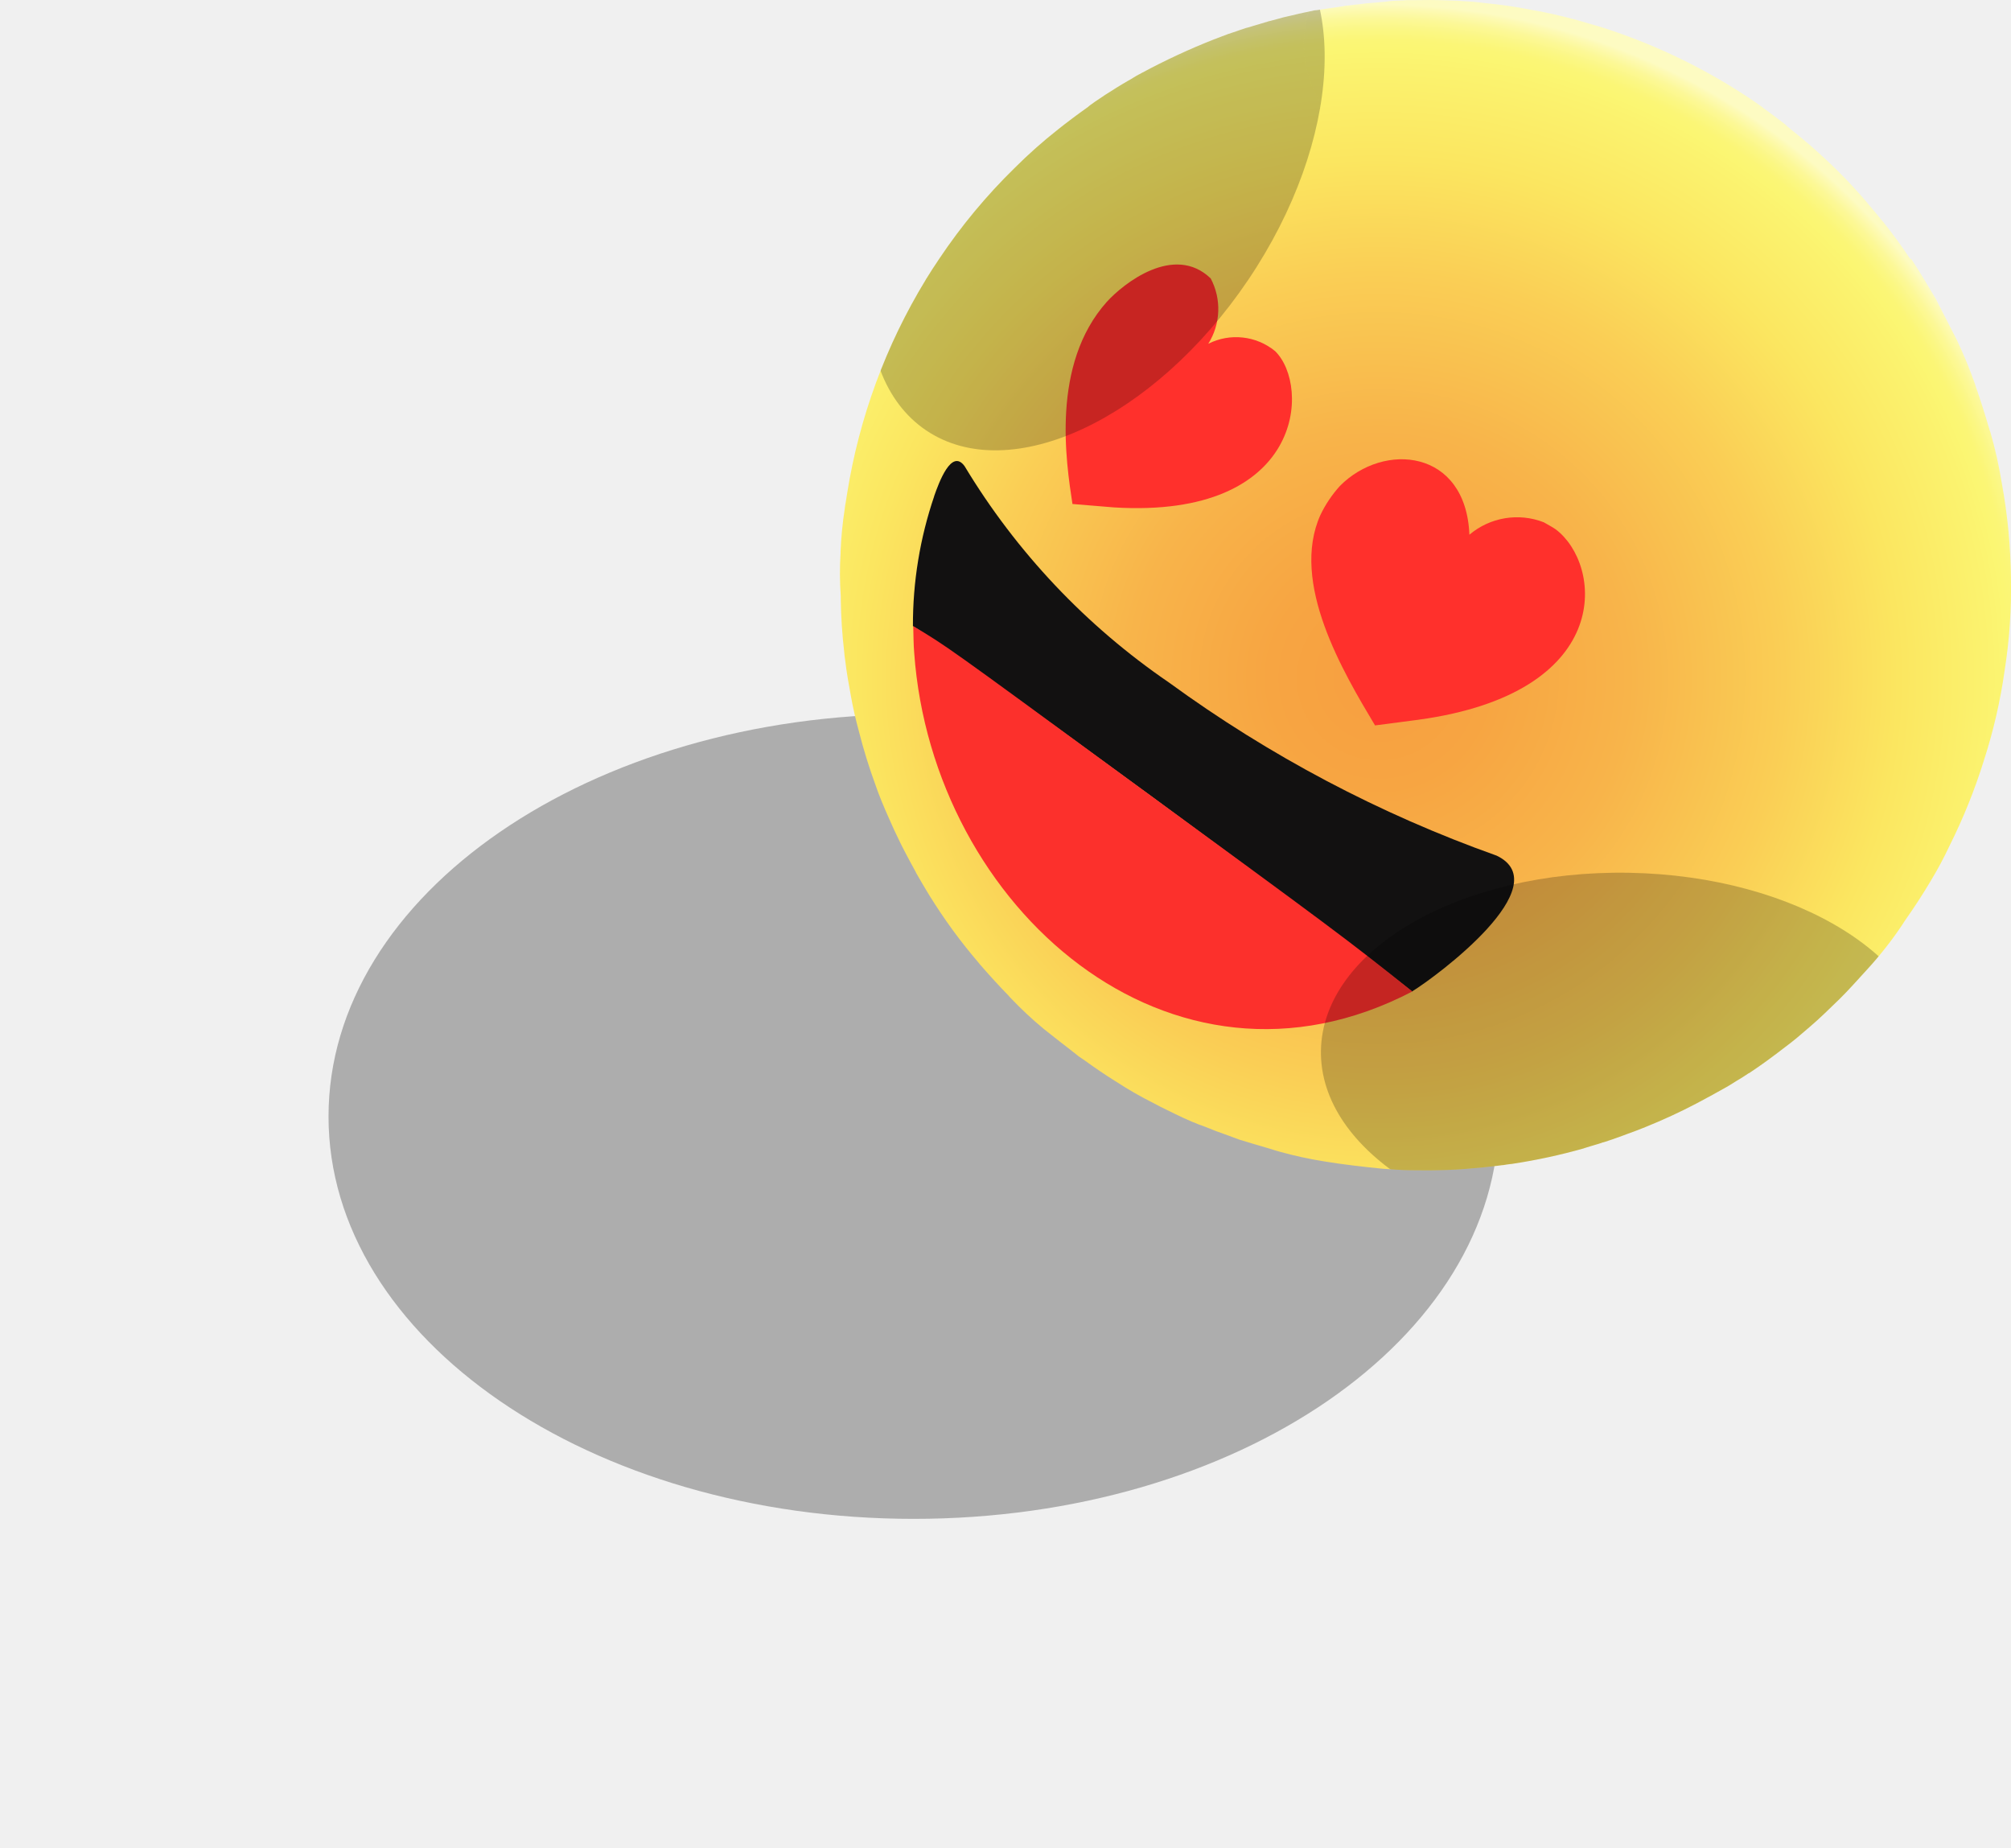
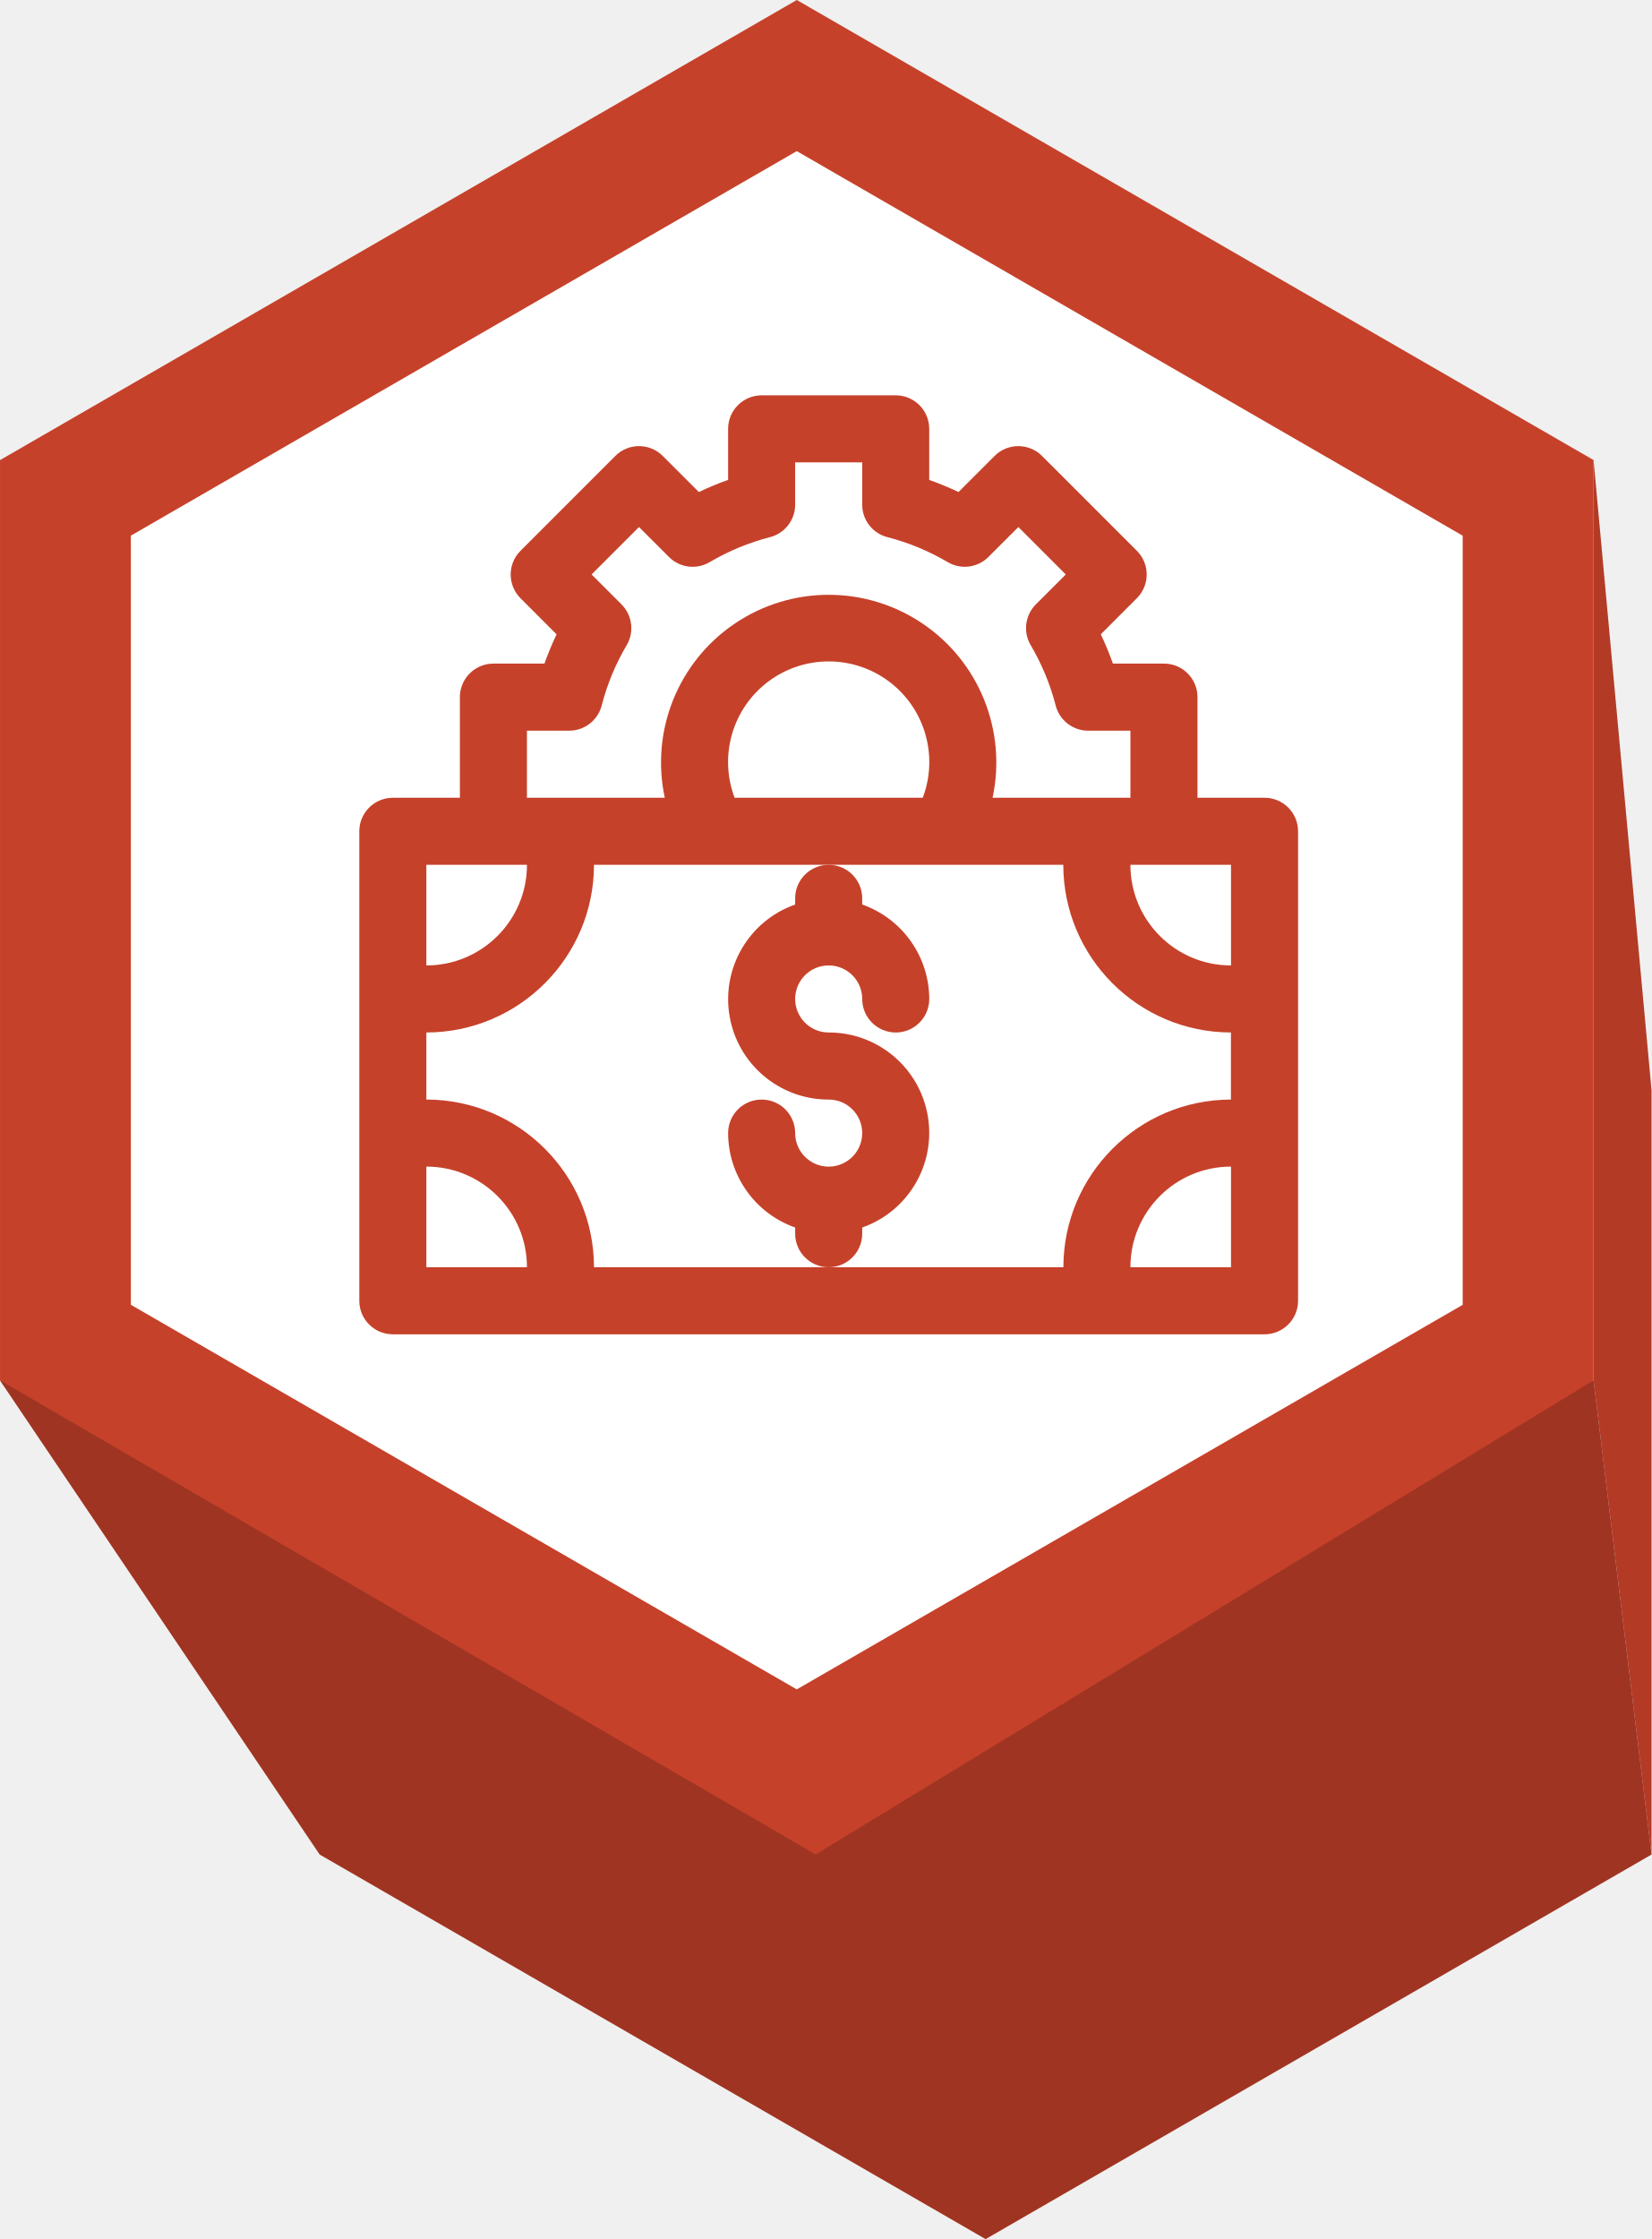
- <svg xmlns="http://www.w3.org/2000/svg" xmlns:xlink="http://www.w3.org/1999/xlink" width="82.478" height="75.758" viewBox="0 0 82.478 75.758">
-   <defs>
-     <radialGradient id="radial-gradient" cx="0.471" cy="0.58" r="0.575" gradientTransform="matrix(-0.999, -0.004, -0.004, 1, 0.933, 0.001)" gradientUnits="objectBoundingBox">
-       <stop offset="0" stop-color="#f79f40" />
-       <stop offset="0.163" stop-color="#f7a542" />
-       <stop offset="0.371" stop-color="#f8b44a" />
-       <stop offset="0.601" stop-color="#face55" />
-       <stop offset="0.771" stop-color="#fbe660" />
-       <stop offset="0.91" stop-color="#fbf36f" />
-       <stop offset="0.932" stop-color="#fbf672" />
-       <stop offset="0.947" stop-color="#fbf676" />
-       <stop offset="0.962" stop-color="#fbf783" />
-       <stop offset="0.978" stop-color="#fcf897" />
-       <stop offset="0.994" stop-color="#fdfab4" />
-       <stop offset="1" stop-color="#fdfbc2" />
-     </radialGradient>
-     <clipPath id="clip-path">
-       <path id="Trazado_116496" data-name="Trazado 116496" d="M52.65,29.84v-.06c0-.11-.03-.77-.15-1.75-.01-.09-.02-.17-.03-.26-.02-.12-.04-.25-.06-.38a23.894,23.894,0,0,0-3.15-8.77c0-.01-.01-.01-.01-.02-.17-.29-.35-.57-.54-.85h0a23.353,23.353,0,0,0-3.06-3.74,20.449,20.449,0,0,0-1.77-1.6c-.39-.32-.78-.62-1.19-.91a.265.265,0,0,1-.06-.05l-.05-.04-.21-.15c-.26-.18-.55-.37-.86-.57h0c-.01-.01-.02-.01-.03-.02-.15-.09-.3-.19-.47-.28-.07-.04-.15-.09-.22-.13s-.12-.07-.19-.11a1.092,1.092,0,0,0-.15-.08,25.413,25.413,0,0,0-2.93-1.4c-.26-.11-.47-.18-.58-.23l-.18-.07-.18-.07c-.01,0-.02-.01-.03-.01l-.04-.01-.3-.1-.04-.01c-.01,0-.03-.01-.04-.01l-.2-.07a2.759,2.759,0,0,0-.27-.08l-.23-.07c-.04-.01-.09-.03-.13-.04-.01,0-.03-.01-.04-.01s-.03-.01-.05-.01a.636.636,0,0,1-.07-.02l-.26-.07-.22-.06c-.07-.02-.14-.03-.21-.05h-.01l-.13-.03-.25-.06-.18-.04a2.049,2.049,0,0,0-.24-.05c-.01,0-.03-.01-.04-.01-.06-.01-.12-.03-.18-.04l-.11-.02-.13-.03h-.02l-.04-.01c-.02,0-.05-.01-.07-.01a1.766,1.766,0,0,1-.2-.04.6.6,0,0,0-.12-.02h0a2.068,2.068,0,0,1-.22-.04l-.19-.03c-.03-.01-.07-.01-.11-.02a.985.985,0,0,0-.17-.02,1,1,0,0,0-.16-.02l-.27-.03-.25-.03c-.03,0-.05-.01-.08-.01h-.02a1.641,1.641,0,0,0-.23-.02l-.34-.03c-.08-.01-.16-.01-.23-.02-.09-.01-.17-.01-.26-.02s-.18-.01-.27-.02A.97.97,0,0,1,29.76,7h-.37c-.48-.01-.96-.01-1.45,0-.11,0-.21,0-.31.01s-.22.01-.32.02c-.07,0-.13.01-.19.01-.16.01-.31.02-.46.04-.05,0-.11.01-.16.01-.22.02-.43.04-.64.07-.1.01-.2.02-.3.04h-.01c-.02,0-.04.01-.06.01q-.24.03-.45.06c-.11.02-.23.04-.34.05-.26.04-.47.08-.61.11-.7.14-1.38.3-2.06.5-.41.11-.77.22-1.21.38a24.021,24.021,0,0,0-5.31,2.61h0c-.17.11-.33.22-.49.33a.265.265,0,0,0-.06.05c-.28.2-.56.4-.84.61a.423.423,0,0,1-.07.05l-.02.02-.02.02c-.01.01-.02.02-.03.02s-.02.01-.03.02c-.08.06-.15.12-.23.18-.15.12-.3.24-.44.36-.08.07-.16.13-.24.2-.16.14-.32.27-.46.4l-.02.02-.02.02c-.03.03-.07.06-.1.09-.75.69-1.21,1.19-1.24,1.22-.23.25-.46.51-.69.77-.16.19-.33.38-.5.59-.01.01-.02.03-.04.04l-.03.03c-.34.42-.69.89-1.08,1.46l-.01.01-.01.01c-.01.01-.01.02-.02.02-.18.26-.36.55-.54.86-.16.26-.32.52-.46.75l-.46.88c-.15.29-.29.56-.42.82a16.758,16.758,0,0,0-.76,1.82h0v.01c-.22.6-.42,1.23-.6,1.84l-.01.02a.037.037,0,0,1-.01.03,17.968,17.968,0,0,0-.5,2.13,23.506,23.506,0,0,0-.17,7.66,22.794,22.794,0,0,0,.82,3.68,23.944,23.944,0,0,0,1.38,3.51,15.311,15.311,0,0,0,.75,1.42c.32.56.68,1.11,1.06,1.66.04.07.09.13.13.2a16,16,0,0,0,1.39,1.8c.34.37.78.88,1.14,1.24s.83.82,1.22,1.15h0c.42.37.6.53.99.83q.72.585,1.47,1.08h.01c.16.11.32.22.49.32.19.12.38.24.55.34.09.05.22.13.36.21a.573.573,0,0,1,.07.04c.15.09.33.18.52.29.04.02.09.05.13.07a22.789,22.789,0,0,0,2.12,1c.18.07.42.17.7.28l.24.09.42.15.3.1.11.03c.01,0,.01,0,.02.01l.16.05a2.759,2.759,0,0,0,.27.08l.26.08c.01,0,.02,0,.02.01a22.1,22.1,0,0,0,2.96.66l.09.01c.08.01.17.03.27.04h.03l.23.03.53.06c.24.03.56.05.79.07s.49.03.74.04h.02c.13.01.25.01.37.01.33.01.77,0,1.1.01s.79-.03,1.13-.05c.72-.06,1.68-.17,2.39-.28a18.747,18.747,0,0,0,1.84-.38c.14-.04.28-.08.43-.12.43-.12.87-.25,1.24-.36l.43-.16c.35-.12.69-.25,1.03-.38l.17-.06c.4-.15.89-.38,1.32-.59.19-.09.37-.18.55-.28a15.71,15.71,0,0,0,1.56-.88c.02-.01.03-.02.05-.03.41-.26.82-.52,1.22-.81.09-.06.18-.12.26-.17l.44-.34c.12-.09.23-.18.35-.27l.66-.52a14.289,14.289,0,0,0,1.37-1.26l.03-.03.07-.07c.35-.35.74-.77,1.2-1.29a.138.138,0,0,0,.03-.04h0a20.958,20.958,0,0,0,2.02-2.71c.01-.01.01-.02.02-.03.19-.3.38-.61.57-.95v-.01h0c.08-.14.16-.29.24-.44.11-.2.22-.41.31-.59l.09-.18c.16-.32.31-.65.47-.99.21-.47.41-.94.56-1.36h0c.26-.7.5-1.44.71-2.23.13-.48.25-.96.33-1.41.1-.48.18-.98.25-1.5.02-.12.03-.23.05-.34.08-.69.14-1.41.16-2.14v-.13C52.68,31.04,52.68,30.45,52.65,29.84Z" transform="translate(-4.654 -6.992)" />
-     </clipPath>
-     <linearGradient id="linear-gradient" x1="-0.166" y1="-323.933" x2="-1.166" y2="-323.933" gradientUnits="objectBoundingBox">
-       <stop offset="0" stop-color="#19b79c" />
-       <stop offset="0.405" stop-color="#1dbb9e" />
-       <stop offset="0.825" stop-color="#2ac8a3" />
-       <stop offset="0.997" stop-color="#31cfa6" />
-     </linearGradient>
-     <linearGradient id="linear-gradient-2" x1="-2.106" y1="-363.238" x2="-3.08" y2="-363.238" xlink:href="#linear-gradient" />
-     <clipPath id="clip-path-2">
-       <path id="Trazado_116504" data-name="Trazado 116504" d="M4.652,29.65v-.06a15.757,15.757,0,0,1,.17-1.74,2.335,2.335,0,0,1,.04-.26c.02-.12.04-.25.06-.38a24.088,24.088,0,0,1,3.22-8.75c0-.01.01-.01.01-.02.18-.29.36-.57.55-.85h0a23.39,23.39,0,0,1,3.09-3.72,20.134,20.134,0,0,1,1.78-1.58q.585-.465,1.2-.9a.265.265,0,0,0,.06-.05l.05-.04.21-.15c.26-.18.55-.37.86-.56h0c.01-.01.02-.01.03-.02.15-.09.31-.19.47-.28a2.53,2.53,0,0,0,.22-.13c.06-.04.12-.07.19-.11.05-.03.1-.05.15-.08a27.308,27.308,0,0,1,2.95-1.37c.26-.1.47-.18.58-.22l.18-.06.18-.06c.01,0,.02-.01.03-.01l.05-.02.3-.1.04-.01c.01,0,.03-.01.04-.01l.2-.06c.08-.02.19-.06.27-.08l.23-.07a.647.647,0,0,0,.13-.04c.01,0,.03-.01.04-.01s.03-.01.05-.01a.637.637,0,0,0,.07-.02l.26-.07.22-.06c.07-.02.14-.03.21-.05h.01l.13-.03c.08-.02.18-.04.25-.06l.18-.04c.08-.02.16-.03.24-.05.01,0,.03-.01.04-.01a1.163,1.163,0,0,0,.18-.04l.11-.01.13-.02h.02l.04-.01c.02,0,.05-.01.07-.01l.2-.03c.04-.01.09-.01.13-.02h0l.22-.03.19-.03a.516.516,0,0,0,.11-.02.985.985,0,0,1,.17-.02c.06-.01.11-.01.16-.02l.27-.03.25-.03c.03,0,.05-.01.08-.01h.02c.07-.01.15-.01.23-.02l.34-.03c.08-.01.16-.01.23-.02a1.569,1.569,0,0,1,.24-.03,2.437,2.437,0,0,1,.27-.01.86.86,0,0,1,.16-.01l.15-.01h.24c.49-.01.97-.01,1.45.01.11,0,.21.01.31.01s.22.01.32.02c.07,0,.13.01.19.01.16.01.31.02.46.04.05.01.11.01.16.02.22.02.43.05.64.07.1.01.2.03.3.04h.01c.02,0,.04.01.06.01.16.02.31.05.45.07l.34.06c.26.05.47.09.6.11.69.14,1.38.31,2.06.52.41.11.76.23,1.21.39a24.178,24.178,0,0,1,5.28,2.65h0c.16.11.33.22.49.34a.265.265,0,0,1,.06.05c.28.2.56.41.83.62a.424.424,0,0,0,.07.05l.02.02.02.02.03.03c.01.01.02.01.02.02.08.06.15.12.22.18.15.12.3.24.44.36.08.07.16.14.24.2.16.14.31.28.46.41l.02.02.02.02c.03.03.07.06.1.09.75.69,1.2,1.2,1.23,1.23.23.25.46.51.68.78.16.19.32.38.49.59.01.01.02.03.04.04l.02.03c.33.42.69.89,1.07,1.47l.04.01.01.01c.01.01.01.02.02.02.17.26.36.56.54.86.16.26.31.53.45.75l.45.88c.15.29.29.56.42.82a18.431,18.431,0,0,1,.75,1.83h0v.01c.21.6.41,1.23.59,1.85l.01.02a.037.037,0,0,0,.01.03,17.59,17.59,0,0,1,.48,2.14,22.71,22.71,0,0,1,.37,3.87,21.465,21.465,0,0,1-.26,3.8,21.96,21.96,0,0,1-.85,3.68,23.286,23.286,0,0,1-1.41,3.5,15.244,15.244,0,0,1-.76,1.42c-.33.56-.69,1.11-1.07,1.65-.04.07-.09.13-.13.2a15.2,15.2,0,0,1-1.41,1.79c-.34.37-.79.88-1.15,1.23s-.84.82-1.22,1.14h0c-.43.37-.6.52-1,.82-.49.38-.98.74-1.48,1.07H41.9c-.16.11-.32.21-.49.31-.19.12-.38.24-.55.33-.09.05-.22.12-.36.2a.574.574,0,0,0-.07.04c-.15.08-.33.18-.52.28-.04.02-.09.05-.13.07a23.108,23.108,0,0,1-2.12.98c-.18.07-.42.17-.71.27l-.24.09-.42.15-.3.1-.11.03c-.01,0-.01,0-.02.01l-.16.05c-.08.02-.19.06-.27.08l-.26.08c-.01,0-.02,0-.02.01a23.962,23.962,0,0,1-2.96.64l-.09.01c-.08.01-.17.02-.27.04H31.8l-.23.03-.53.06c-.24.02-.56.05-.79.07s-.49.03-.74.04h-.02c-.13,0-.25.01-.37.01-.33.01-.77,0-1.1,0s-.79-.04-1.13-.06c-.72-.07-1.68-.18-2.39-.3a16.281,16.281,0,0,1-1.84-.4c-.14-.04-.28-.08-.43-.13-.43-.12-.87-.26-1.24-.37l-.43-.16c-.35-.12-.69-.25-1.03-.39l-.17-.06c-.4-.15-.88-.38-1.32-.6-.19-.09-.37-.18-.55-.28a15.612,15.612,0,0,1-1.55-.89.219.219,0,0,0-.05-.03c-.41-.26-.81-.53-1.21-.82-.09-.06-.17-.12-.25-.17L14,49.97c-.12-.09-.23-.18-.35-.27l-.66-.52a15.233,15.233,0,0,1-1.36-1.27l-.03-.03-.06-.07c-.34-.35-.74-.78-1.19-1.3a.138.138,0,0,1-.03-.04h0a21.889,21.889,0,0,1-2-2.73c-.01-.01-.01-.02-.02-.03-.18-.3-.37-.61-.56-.95v-.01h0c-.08-.14-.16-.29-.24-.44-.11-.21-.22-.41-.31-.59l-.09-.18c-.16-.32-.31-.65-.46-.99-.21-.47-.41-.95-.55-1.36h0a22.441,22.441,0,0,1-.69-2.23c-.13-.48-.24-.96-.32-1.41-.09-.49-.18-.98-.24-1.5-.02-.12-.03-.23-.04-.34a21.166,21.166,0,0,1-.14-2.14v-.13A13.347,13.347,0,0,1,4.652,29.65Z" transform="translate(-4.627 -6.983)" fill="url(#radial-gradient)" />
-     </clipPath>
-   </defs>
-   <g id="Grupo_157926" data-name="Grupo 157926" transform="translate(13.474)">
-     <ellipse id="Elipse_4737" data-name="Elipse 4737" cx="24" cy="16.5" rx="24" ry="16.5" transform="translate(0 29.284)" fill="#0b0b0b" opacity="0.292" style="mix-blend-mode: multiply;isolation: isolate" />
-     <path id="Trazado_116493" data-name="Trazado 116493" d="M4.652,29.65v-.06a15.757,15.757,0,0,1,.17-1.74,2.335,2.335,0,0,1,.04-.26c.02-.12.04-.25.06-.38a24.088,24.088,0,0,1,3.22-8.75c0-.01.01-.01.01-.02.18-.29.36-.57.55-.85h0a23.39,23.39,0,0,1,3.09-3.72,20.134,20.134,0,0,1,1.78-1.58q.585-.465,1.2-.9a.265.265,0,0,0,.06-.05l.05-.04.21-.15c.26-.18.55-.37.86-.56h0c.01-.01.02-.01.03-.02.15-.09.31-.19.47-.28a2.53,2.53,0,0,0,.22-.13c.06-.04.12-.07.19-.11.05-.03.1-.05.15-.08a27.308,27.308,0,0,1,2.95-1.37c.26-.1.47-.18.58-.22l.18-.06.18-.06c.01,0,.02-.01.03-.01l.05-.02.3-.1.04-.01c.01,0,.03-.01.04-.01l.2-.06c.08-.02.19-.06.27-.08l.23-.07a.647.647,0,0,0,.13-.04c.01,0,.03-.01.04-.01s.03-.01.05-.01a.637.637,0,0,0,.07-.02l.26-.07.22-.06c.07-.02.14-.03.21-.05h.01l.13-.03c.08-.02.18-.04.25-.06l.18-.04c.08-.02.16-.03.24-.05.01,0,.03-.01.04-.01a1.163,1.163,0,0,0,.18-.04l.11-.01.13-.02h.02l.04-.01c.02,0,.05-.01.07-.01l.2-.03c.04-.01.09-.01.13-.02h0l.22-.03.19-.03a.516.516,0,0,0,.11-.02.985.985,0,0,1,.17-.02c.06-.01.11-.01.16-.02l.27-.03.25-.03c.03,0,.05-.01.08-.01h.02c.07-.01.15-.01.23-.02l.34-.03c.08-.01.16-.01.23-.02a1.569,1.569,0,0,1,.24-.03,2.437,2.437,0,0,1,.27-.01.86.86,0,0,1,.16-.01l.15-.01h.24c.49-.01.97-.01,1.45.01.11,0,.21.01.31.01s.22.01.32.02c.07,0,.13.01.19.01.16.01.31.02.46.04.05.01.11.01.16.02.22.02.43.05.64.07.1.01.2.03.3.04h.01c.02,0,.04.01.06.01.16.02.31.05.45.07l.34.06c.26.05.47.09.6.11.69.14,1.38.31,2.06.52.41.11.76.23,1.21.39a24.178,24.178,0,0,1,5.28,2.65h0c.16.11.33.22.49.34a.265.265,0,0,1,.06.05c.28.2.56.41.83.62a.424.424,0,0,0,.07.05l.02.02.02.02.03.03c.01.01.02.01.02.02.08.06.15.12.22.18.15.12.3.24.44.36.08.07.16.14.24.2.16.14.31.28.46.41l.02.02.02.02c.03.03.07.06.1.09.75.69,1.2,1.2,1.23,1.23.23.25.46.51.68.78.16.19.32.38.49.59.01.01.02.03.04.04l.02.03c.33.42.69.89,1.07,1.47l.04.01.01.01c.01.01.01.02.02.02.17.26.36.56.54.86.16.26.31.53.45.75l.45.88c.15.29.29.56.42.82a18.431,18.431,0,0,1,.75,1.83h0v.01c.21.6.41,1.23.59,1.85l.01.02a.037.037,0,0,0,.01.03,17.59,17.59,0,0,1,.48,2.14,22.71,22.71,0,0,1,.37,3.87,21.465,21.465,0,0,1-.26,3.8,21.96,21.96,0,0,1-.85,3.68,23.286,23.286,0,0,1-1.41,3.5,15.244,15.244,0,0,1-.76,1.42c-.33.56-.69,1.11-1.07,1.65-.04.07-.09.13-.13.2a15.2,15.2,0,0,1-1.41,1.79c-.34.37-.79.88-1.15,1.23s-.84.82-1.22,1.14h0c-.43.37-.6.52-1,.82-.49.38-.98.74-1.48,1.07H41.9c-.16.11-.32.21-.49.31-.19.12-.38.24-.55.33-.09.05-.22.12-.36.2a.574.574,0,0,0-.07.04c-.15.08-.33.18-.52.28-.04.02-.09.05-.13.07a23.108,23.108,0,0,1-2.12.98c-.18.07-.42.17-.71.27l-.24.09-.42.15-.3.1-.11.03c-.01,0-.01,0-.02.01l-.16.05c-.08.02-.19.06-.27.08l-.26.08c-.01,0-.02,0-.02.01a23.962,23.962,0,0,1-2.96.64l-.09.01c-.08.01-.17.02-.27.04H31.8l-.23.03-.53.06c-.24.02-.56.05-.79.07s-.49.03-.74.04h-.02c-.13,0-.25.01-.37.01-.33.01-.77,0-1.1,0s-.79-.04-1.13-.06c-.72-.07-1.68-.18-2.39-.3a16.281,16.281,0,0,1-1.84-.4c-.14-.04-.28-.08-.43-.13-.43-.12-.87-.26-1.24-.37l-.43-.16c-.35-.12-.69-.25-1.03-.39l-.17-.06c-.4-.15-.88-.38-1.32-.6-.19-.09-.37-.18-.55-.28a15.612,15.612,0,0,1-1.55-.89.219.219,0,0,0-.05-.03c-.41-.26-.81-.53-1.21-.82-.09-.06-.17-.12-.25-.17L14,49.97c-.12-.09-.23-.18-.35-.27l-.66-.52a15.233,15.233,0,0,1-1.36-1.27l-.03-.03-.06-.07c-.34-.35-.74-.78-1.19-1.3a.138.138,0,0,1-.03-.04h0a21.889,21.889,0,0,1-2-2.73c-.01-.01-.01-.02-.02-.03-.18-.3-.37-.61-.56-.95v-.01h0c-.08-.14-.16-.29-.24-.44-.11-.21-.22-.41-.31-.59l-.09-.18c-.16-.32-.31-.65-.46-.99-.21-.47-.41-.95-.55-1.36h0a22.441,22.441,0,0,1-.69-2.23c-.13-.48-.24-.96-.32-1.41-.09-.49-.18-.98-.24-1.5-.02-.12-.03-.23-.04-.34a21.166,21.166,0,0,1-.14-2.14v-.13A13.347,13.347,0,0,1,4.652,29.65Z" transform="translate(16.349 -6.983)" fill="url(#radial-gradient)" />
-     <g id="Grupo_86225" data-name="Grupo 86225" transform="translate(20.955 0.009)" clip-path="url(#clip-path)">
-       <path id="Trazado_116494" data-name="Trazado 116494" d="M50.67,21.64a4.37,4.37,0,0,1,.18-.46C50.8,21.33,50.74,21.48,50.67,21.64Z" transform="translate(-48.844 -6.992)" fill="url(#linear-gradient)" />
-       <path id="Trazado_116495" data-name="Trazado 116495" d="M4.7,34.92c.03-.14.05-.28.08-.41C4.75,34.65,4.73,34.79,4.7,34.92Z" transform="translate(43.196 -6.992)" fill="url(#linear-gradient-2)" />
+ <svg xmlns="http://www.w3.org/2000/svg" width="91.924" height="124.595" viewBox="0 0 91.924 124.595">
+   <g id="Grupo_135411" data-name="Grupo 135411" transform="translate(-961.643 -99.554)">
+     <g id="Grupo_114644" data-name="Grupo 114644" transform="translate(0.257)">
+       <path id="Trazado_163579" data-name="Trazado 163579" d="M816.213,985.9V969.48l37.065-21.4,37.065,21.4V985.9h7.284l3.226,26.383-37.065,21.4-37.065-21.4L808.929,985.9Z" transform="translate(152.457 -809.528)" fill="#c6412a" />
+       <path id="Trazado_163581" data-name="Trazado 163581" d="M853.278,862.029l44.348,25.6v51.209l-44.348,25.6-44.348-25.6V887.633Z" transform="translate(152.457 -762.475)" fill="#c6412a" />
+       <path id="Trazado_163582" data-name="Trazado 163582" d="M862.066,880.587l37.065,21.4v42.8l-37.065,21.4L825,944.785v-42.8Z" transform="translate(143.669 -772.623)" fill="#fff" />
+       <path id="Trazado_163583" data-name="Trazado 163583" d="M1007.868,996.118V953.585l-3.226-35.06v51.209Z" transform="translate(45.442 -793.367)" fill="#c6412a" />
+       <path id="Trazado_163600" data-name="Trazado 163600" d="M897.627,987.513l3.226,26.383-37.065,21.4-37.065-21.4L808.93,987.513l45.4,26.383Z" transform="translate(152.456 -811.146)" fill="#030403" opacity="0.2" style="mix-blend-mode: multiply;isolation: isolate" />
+       <path id="Trazado_163601" data-name="Trazado 163601" d="M1007.868,996.118V953.585l-3.226-35.06v51.209Z" transform="translate(45.442 -793.367)" fill="#030403" opacity="0.1" style="mix-blend-mode: multiply;isolation: isolate" />
    </g>
-     <path id="Trazado_116497" data-name="Trazado 116497" d="M25.873,27.33A16.375,16.375,0,0,0,25,32.66c2.26,1.39,16.97,12.2,20.47,14.98,1.03-.63,6.02-4.35,3.47-5.57a52.925,52.925,0,0,1-13.44-7.1,28.664,28.664,0,0,1-8.38-8.87c-.54-.75-1.06.69-1.25,1.23" transform="translate(-1.032 -6.983)" fill="#121111" />
-     <path id="Trazado_116499" data-name="Trazado 116499" d="M29.22,33.76c.75,10.43,10.52,19.05,20.43,13.88-2.65-2.12-3.33-2.62-11.66-8.71-7.45-5.46-7.45-5.46-8.81-6.27.01.33.01.77.04,1.1" transform="translate(-5.199 -6.983)" fill="#fc302c" />
-     <g id="Grupo_86231" data-name="Grupo 86231" transform="translate(40.307 18.833)">
-       <path id="Trazado_116501" data-name="Trazado 116501" d="M22.473,28.1c-1.25,2.78.93,6.44,2.24,8.63.65-.09,1.52-.19,2.17-.29,7.67-1.22,7.14-6.32,5.24-7.75-.14-.1-.34-.2-.49-.29a3.024,3.024,0,0,0-3.05.51c-.14-3.51-3.51-3.82-5.31-2a4.969,4.969,0,0,0-.8,1.19" transform="translate(-22.099 -25.816)" fill="#ff302c" />
-     </g>
-     <g id="Grupo_86232" data-name="Grupo 86232" transform="translate(30.232 10.846)">
-       <path id="Trazado_116503" data-name="Trazado 116503" d="M35.806,19.36c-2.3,2.57-1.67,6.58-1.41,8.29.51.04,1.19.1,1.7.14,7.78.48,8.08-4.98,6.61-6.41a2.529,2.529,0,0,0-2.74-.3,2.679,2.679,0,0,0,.1-2.68c-1.5-1.44-3.58.21-4.26.96" transform="translate(-34.117 -17.829)" fill="#ff302c" />
-     </g>
-     <g id="Enmascarar_grupo_59" data-name="Enmascarar grupo 59" transform="translate(20.976 0)" clip-path="url(#clip-path-2)">
-       <g id="Grupo_86233" data-name="Grupo 86233" transform="translate(-2.683 -7.272)" opacity="0.561" style="mix-blend-mode: multiply;isolation: isolate">
-         <g id="Grupo_86230" data-name="Grupo 86230" transform="translate(0)">
-           <ellipse id="Elipse_4734" data-name="Elipse 4734" cx="12.5" cy="7.5" rx="12.5" ry="7.5" transform="translate(21.707 1.557)" fill="#fff" opacity="0.743" />
-           <ellipse id="Elipse_4735" data-name="Elipse 4735" cx="12.5" cy="7.5" rx="12.5" ry="7.5" transform="translate(26.415 8.388) rotate(124)" opacity="0.387" />
-           <ellipse id="Elipse_4736" data-name="Elipse 4736" cx="12.5" cy="7.5" rx="12.5" ry="7.5" transform="matrix(-1, -0.017, 0.017, -1, 47.282, 58.274)" opacity="0.387" />
-         </g>
-       </g>
+     <g id="_10" data-name="10" transform="translate(949.642 4.073)">
+       <path id="Trazado_197264" data-name="Trazado 197264" d="M181.883,319.268v-.344a5.585,5.585,0,0,0-1.866-10.853,1.866,1.866,0,1,1,1.866-1.866,1.866,1.866,0,1,0,3.732,0,5.589,5.589,0,0,0-3.732-5.255v-.344a1.866,1.866,0,1,0-3.732,0v.344a5.585,5.585,0,0,0,1.866,10.853,1.866,1.866,0,1,1-1.866,1.866,1.866,1.866,0,0,0-3.732,0,5.589,5.589,0,0,0,3.732,5.254v.344a1.866,1.866,0,1,0,3.732,0Z" transform="translate(-121.891 -155.134)" fill="#c6412a" />
+       <path id="Trazado_197265" data-name="Trazado 197265" d="M82.386,139.874H78.654v-5.6a1.866,1.866,0,0,0-1.866-1.866H73.946a17.31,17.31,0,0,0-.674-1.629l2.008-2.009a1.865,1.865,0,0,0,0-2.639L70,120.853a1.866,1.866,0,0,0-2.639,0l-2.01,2.008a16.941,16.941,0,0,0-1.629-.674v-2.841a1.866,1.866,0,0,0-1.866-1.866H54.394a1.866,1.866,0,0,0-1.866,1.866v2.841a16.941,16.941,0,0,0-1.629.674l-2.01-2.008a1.866,1.866,0,0,0-2.639,0l-5.278,5.279a1.865,1.865,0,0,0,0,2.639l2.008,2.009a17.312,17.312,0,0,0-.674,1.629H39.465a1.866,1.866,0,0,0-1.866,1.866v5.6H33.866A1.866,1.866,0,0,0,32,141.74v26.126a1.866,1.866,0,0,0,1.866,1.866h48.52a1.866,1.866,0,0,0,1.866-1.866V141.74A1.866,1.866,0,0,0,82.386,139.874Zm-1.866,3.732v5.6a5.6,5.6,0,0,1-5.6-5.6Zm-39.189-7.465h2.354a1.865,1.865,0,0,0,1.806-1.4,12.99,12.99,0,0,1,1.392-3.359,1.868,1.868,0,0,0-.288-2.268l-1.666-1.665,2.639-2.64,1.666,1.665a1.861,1.861,0,0,0,2.269.287,12.981,12.981,0,0,1,3.357-1.389,1.866,1.866,0,0,0,1.4-1.807v-2.355h3.732v2.355a1.866,1.866,0,0,0,1.4,1.807,12.98,12.98,0,0,1,3.357,1.389,1.866,1.866,0,0,0,2.269-.287l1.666-1.665,2.639,2.64-1.666,1.665a1.868,1.868,0,0,0-.288,2.268,12.989,12.989,0,0,1,1.392,3.359,1.865,1.865,0,0,0,1.806,1.4h2.354v3.732H67.248a9.331,9.331,0,1,0-18.245,0H41.331Zm11.559,3.732a5.6,5.6,0,1,1,10.472,0Zm-17.158,3.732h5.6a5.6,5.6,0,0,1-5.6,5.6Zm0,22.394v-5.6a5.6,5.6,0,0,1,5.6,5.6Zm22.394,0H45.063a9.342,9.342,0,0,0-9.331-9.331v-3.732a9.342,9.342,0,0,0,9.331-9.331h6.579l.021,0,.021,0h19.5a9.342,9.342,0,0,0,9.331,9.331v3.732A9.342,9.342,0,0,0,71.189,166Zm22.394,0h-5.6a5.6,5.6,0,0,1,5.6-5.6Z" transform="translate(0 0)" fill="#c6412a" />
    </g>
  </g>
</svg>
